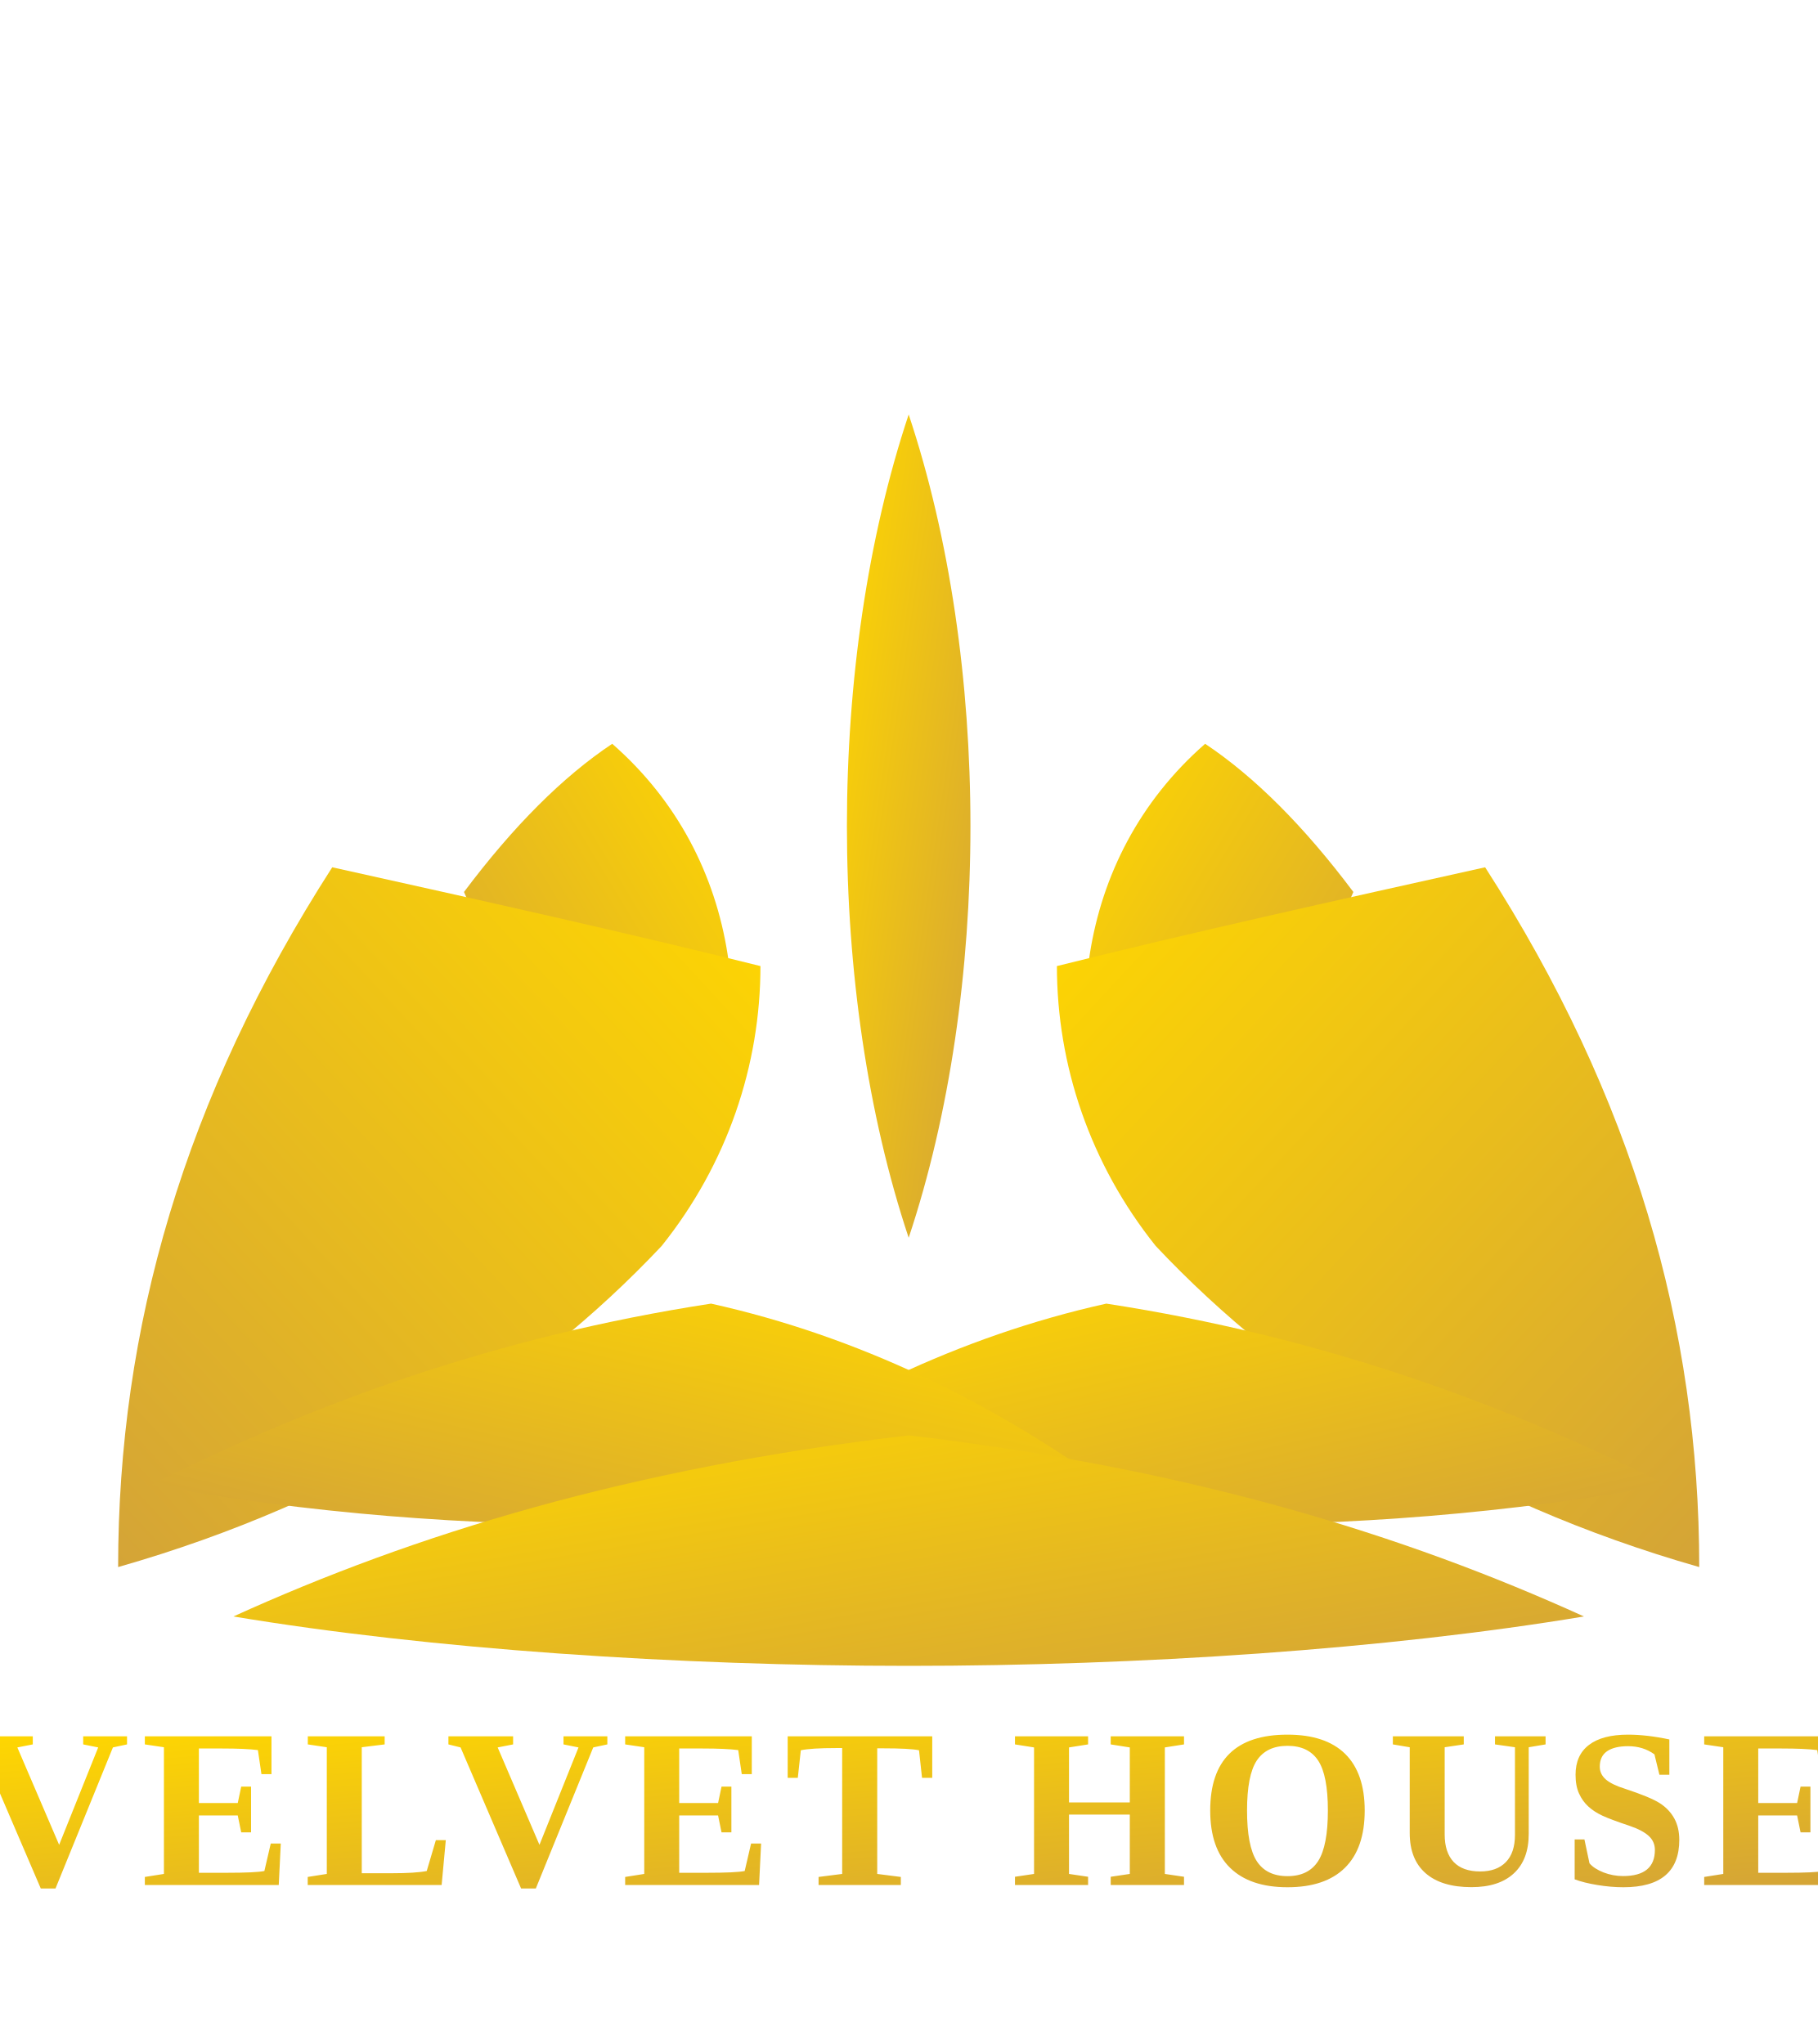
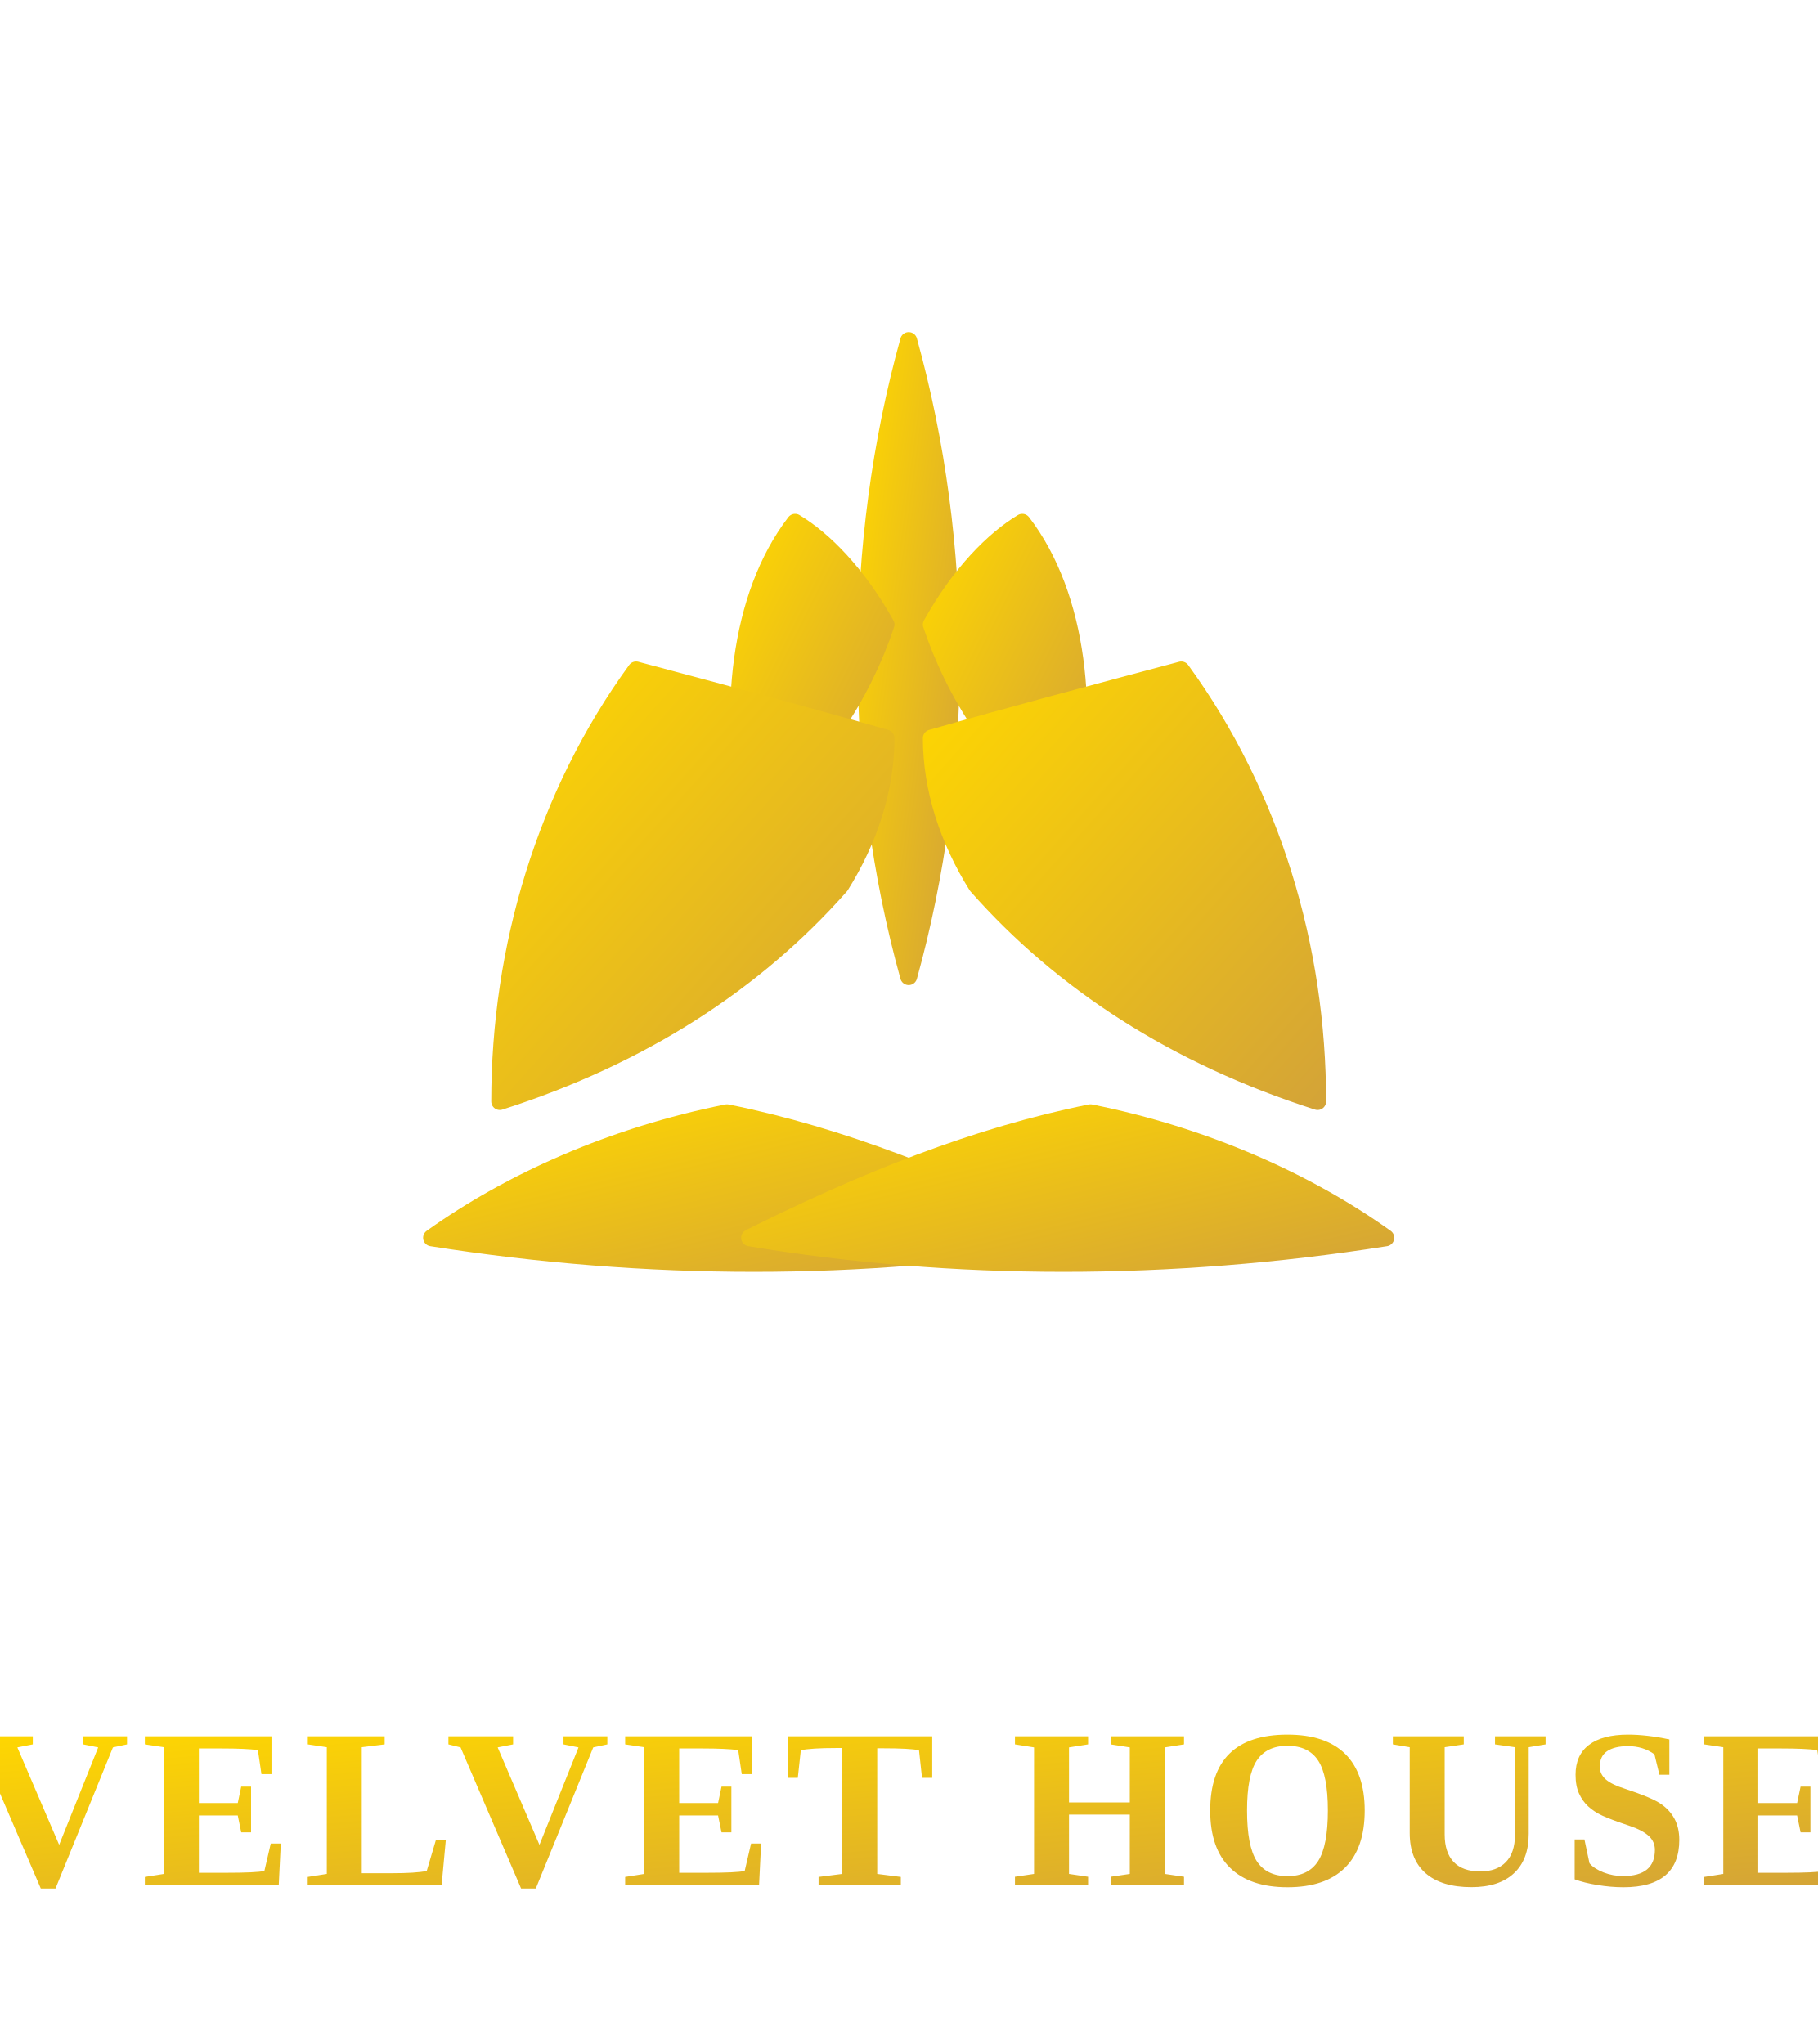
<svg xmlns="http://www.w3.org/2000/svg" viewBox="0 0 320 360">
  <defs>
    <linearGradient id="gold" x1="0" y1="0" x2="1" y2="1">
      <stop offset="0%" stop-color="#FFD700" />
      <stop offset="100%" stop-color="#D4A437" />
    </linearGradient>
    <style>
      .f { fill: url(#gold); }
+       .o { fill: none; stroke: url(#gold); stroke-width: 3; vector-effect: non-scaling-stroke; stroke-linecap: round; stroke-linejoin: round; }
    </style>
-     <g id="RIGHT" class="f">
-       <path d="M36 -20                C20 -6 18 16 26 34                C38 26 48 12 54 -2                C48 -10 42 -16 36 -20 Z" />
-       <path d="M70 -5                C52 -1 34 3 18 7                C18 19 22 31 30 41                C46 58 68 72 96 80                C96 51 88 23 70 -5 Z" />
-       <path d="M24 48                C6 52 -10 60 -24 70                C14 76 54 77 92 70                C72 60 50 52 24 48 Z" />
-     </g>
-     <path id="CENTER" class="f" d="M0 -60              C -10 -30 -10 10 0 40              C 10 10 10 -30 0 -60 Z" />
  </defs>
-   <g transform="translate(160,160) scale(1.45)">
-     <use href="#CENTER" />
-     <use href="#RIGHT" />
-     <use href="#RIGHT" transform="scale(-1,1)" />
-     <path class="f" d="M-82 86 C-58 90 -28 92 0 92              C28 92 58 90 82 86              C60 76 34 68 0 64              C-34 68 -60 76 -82 86 Z" />
-   </g>
+   <path class="f" d="M160 60 C150 96 150 136 160 172 C170 136 170 96 160 60 Z" />
+   <path class="o" d="M160 60 C150 96 150 136 160 172 C170 136 170 96 160 60 Z" />
+   <path class="f" d="M140 92 C130 105 128 126 132 144 C144 135 152 122 156 110 C151 101 145 95 140 92 Z" />
+   <path class="o" d="M140 92 C130 105 128 126 132 144 C144 135 152 122 156 110 C151 101 145 95 140 92 Z" />
+   <path class="f" d="M180 92 C175 95 169 101 164 110 C168 122 176 135 188 144 C192 126 190 105 180 92 Z" />
+   <path class="o" d="M180 92 C175 95 169 101 164 110 C168 122 176 135 188 144 C192 126 190 105 180 92 Z" />
+   <path class="f" d="M112 118 C96 140 88 167 88 194 C113 186 133 173 148 156 C153 148 156 139 156 130 C142 126 127 122 112 118 Z" />
+   <path class="o" d="M112 118 C96 140 88 167 88 194 C113 186 133 173 148 156 C153 148 156 139 156 130 C142 126 127 122 112 118 Z" />
+   <path class="f" d="M208 118 C193 122 178 126 164 130 C164 139 167 148 172 156 C187 173 207 186 232 194 C232 167 224 140 208 118 Z" />
+   <path class="o" d="M208 118 C193 122 178 126 164 130 C164 139 167 148 172 156 C187 173 207 186 232 194 C232 167 224 140 208 118 Z" />
+   <path class="f" d="M128 196 C108 200 90 208 76 218 C114 224 152 224 188 218 C168 208 148 200 128 196 Z" />
+   <path class="o" d="M128 196 C108 200 90 208 76 218 C114 224 152 224 188 218 C168 208 148 200 128 196 Z" />
+   <path class="f" d="M192 196 C172 200 152 208 132 218 C168 224 206 224 244 218 C230 208 212 200 192 196 Z" />
+   <path class="o" d="M192 196 C172 200 152 208 132 218 C168 224 206 224 244 218 C230 208 212 200 192 196 Z" />
  <text x="50%" y="332" text-anchor="middle" font-size="40" font-family="Georgia, 'Times New Roman', serif" fill="url(#gold)" font-weight="700" letter-spacing="2">
    VELVET HOUSE
  </text>
</svg>
